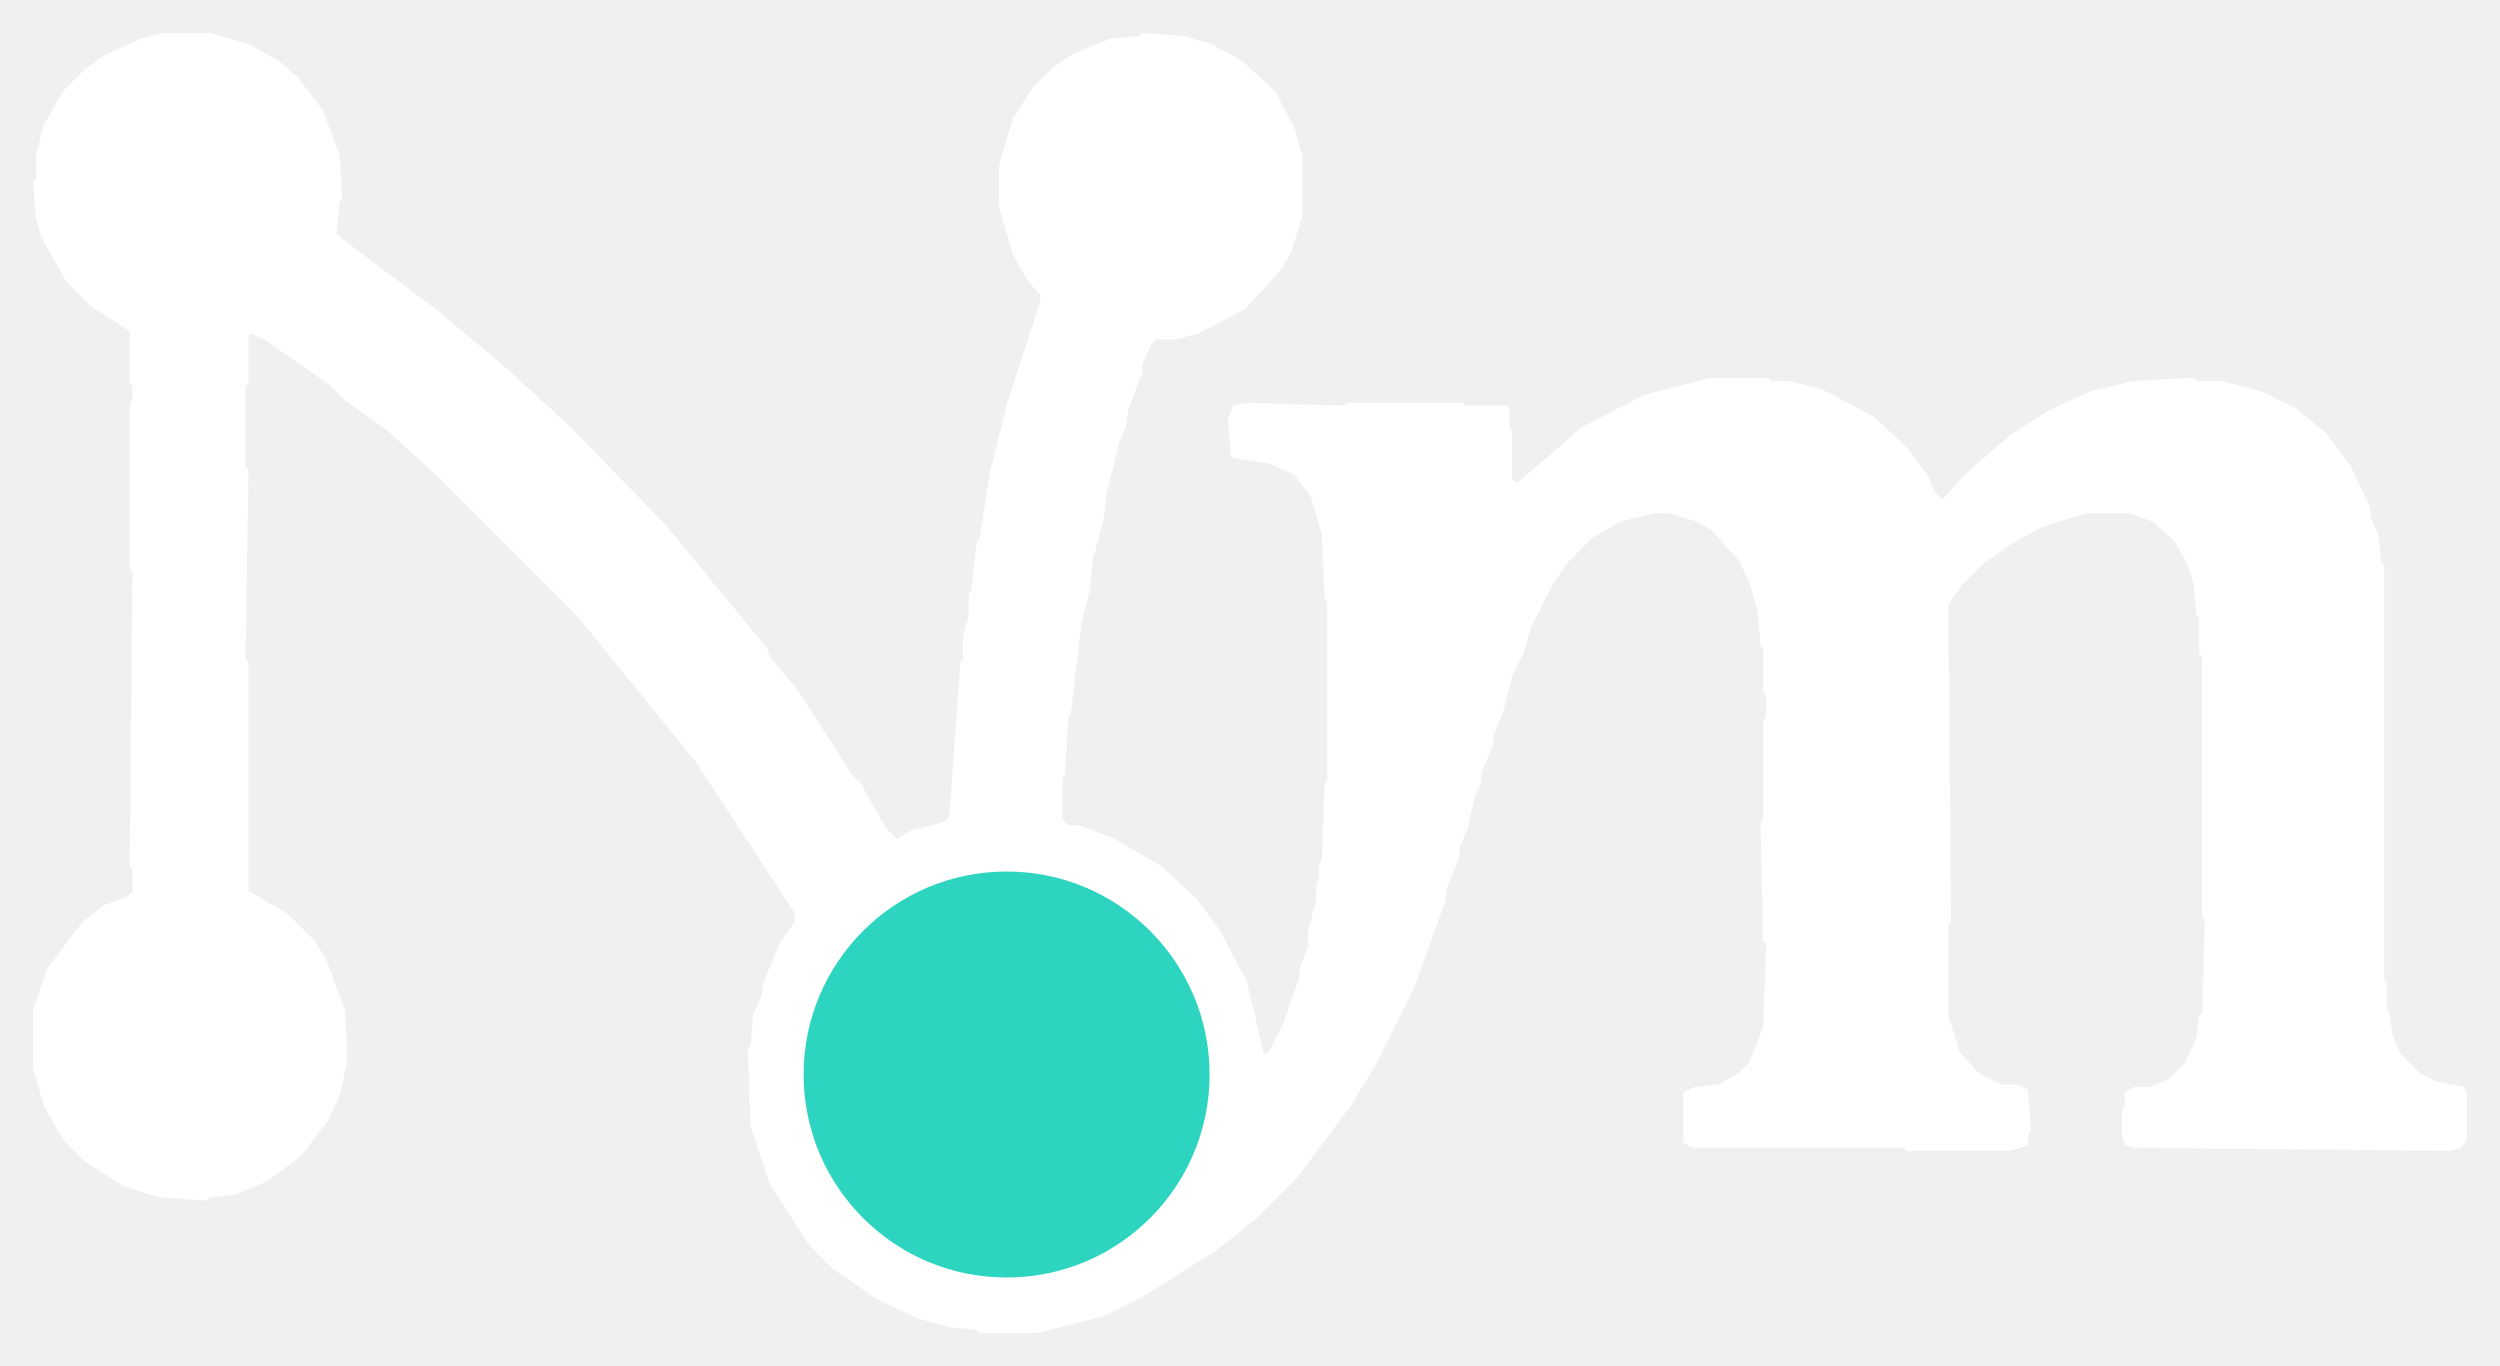
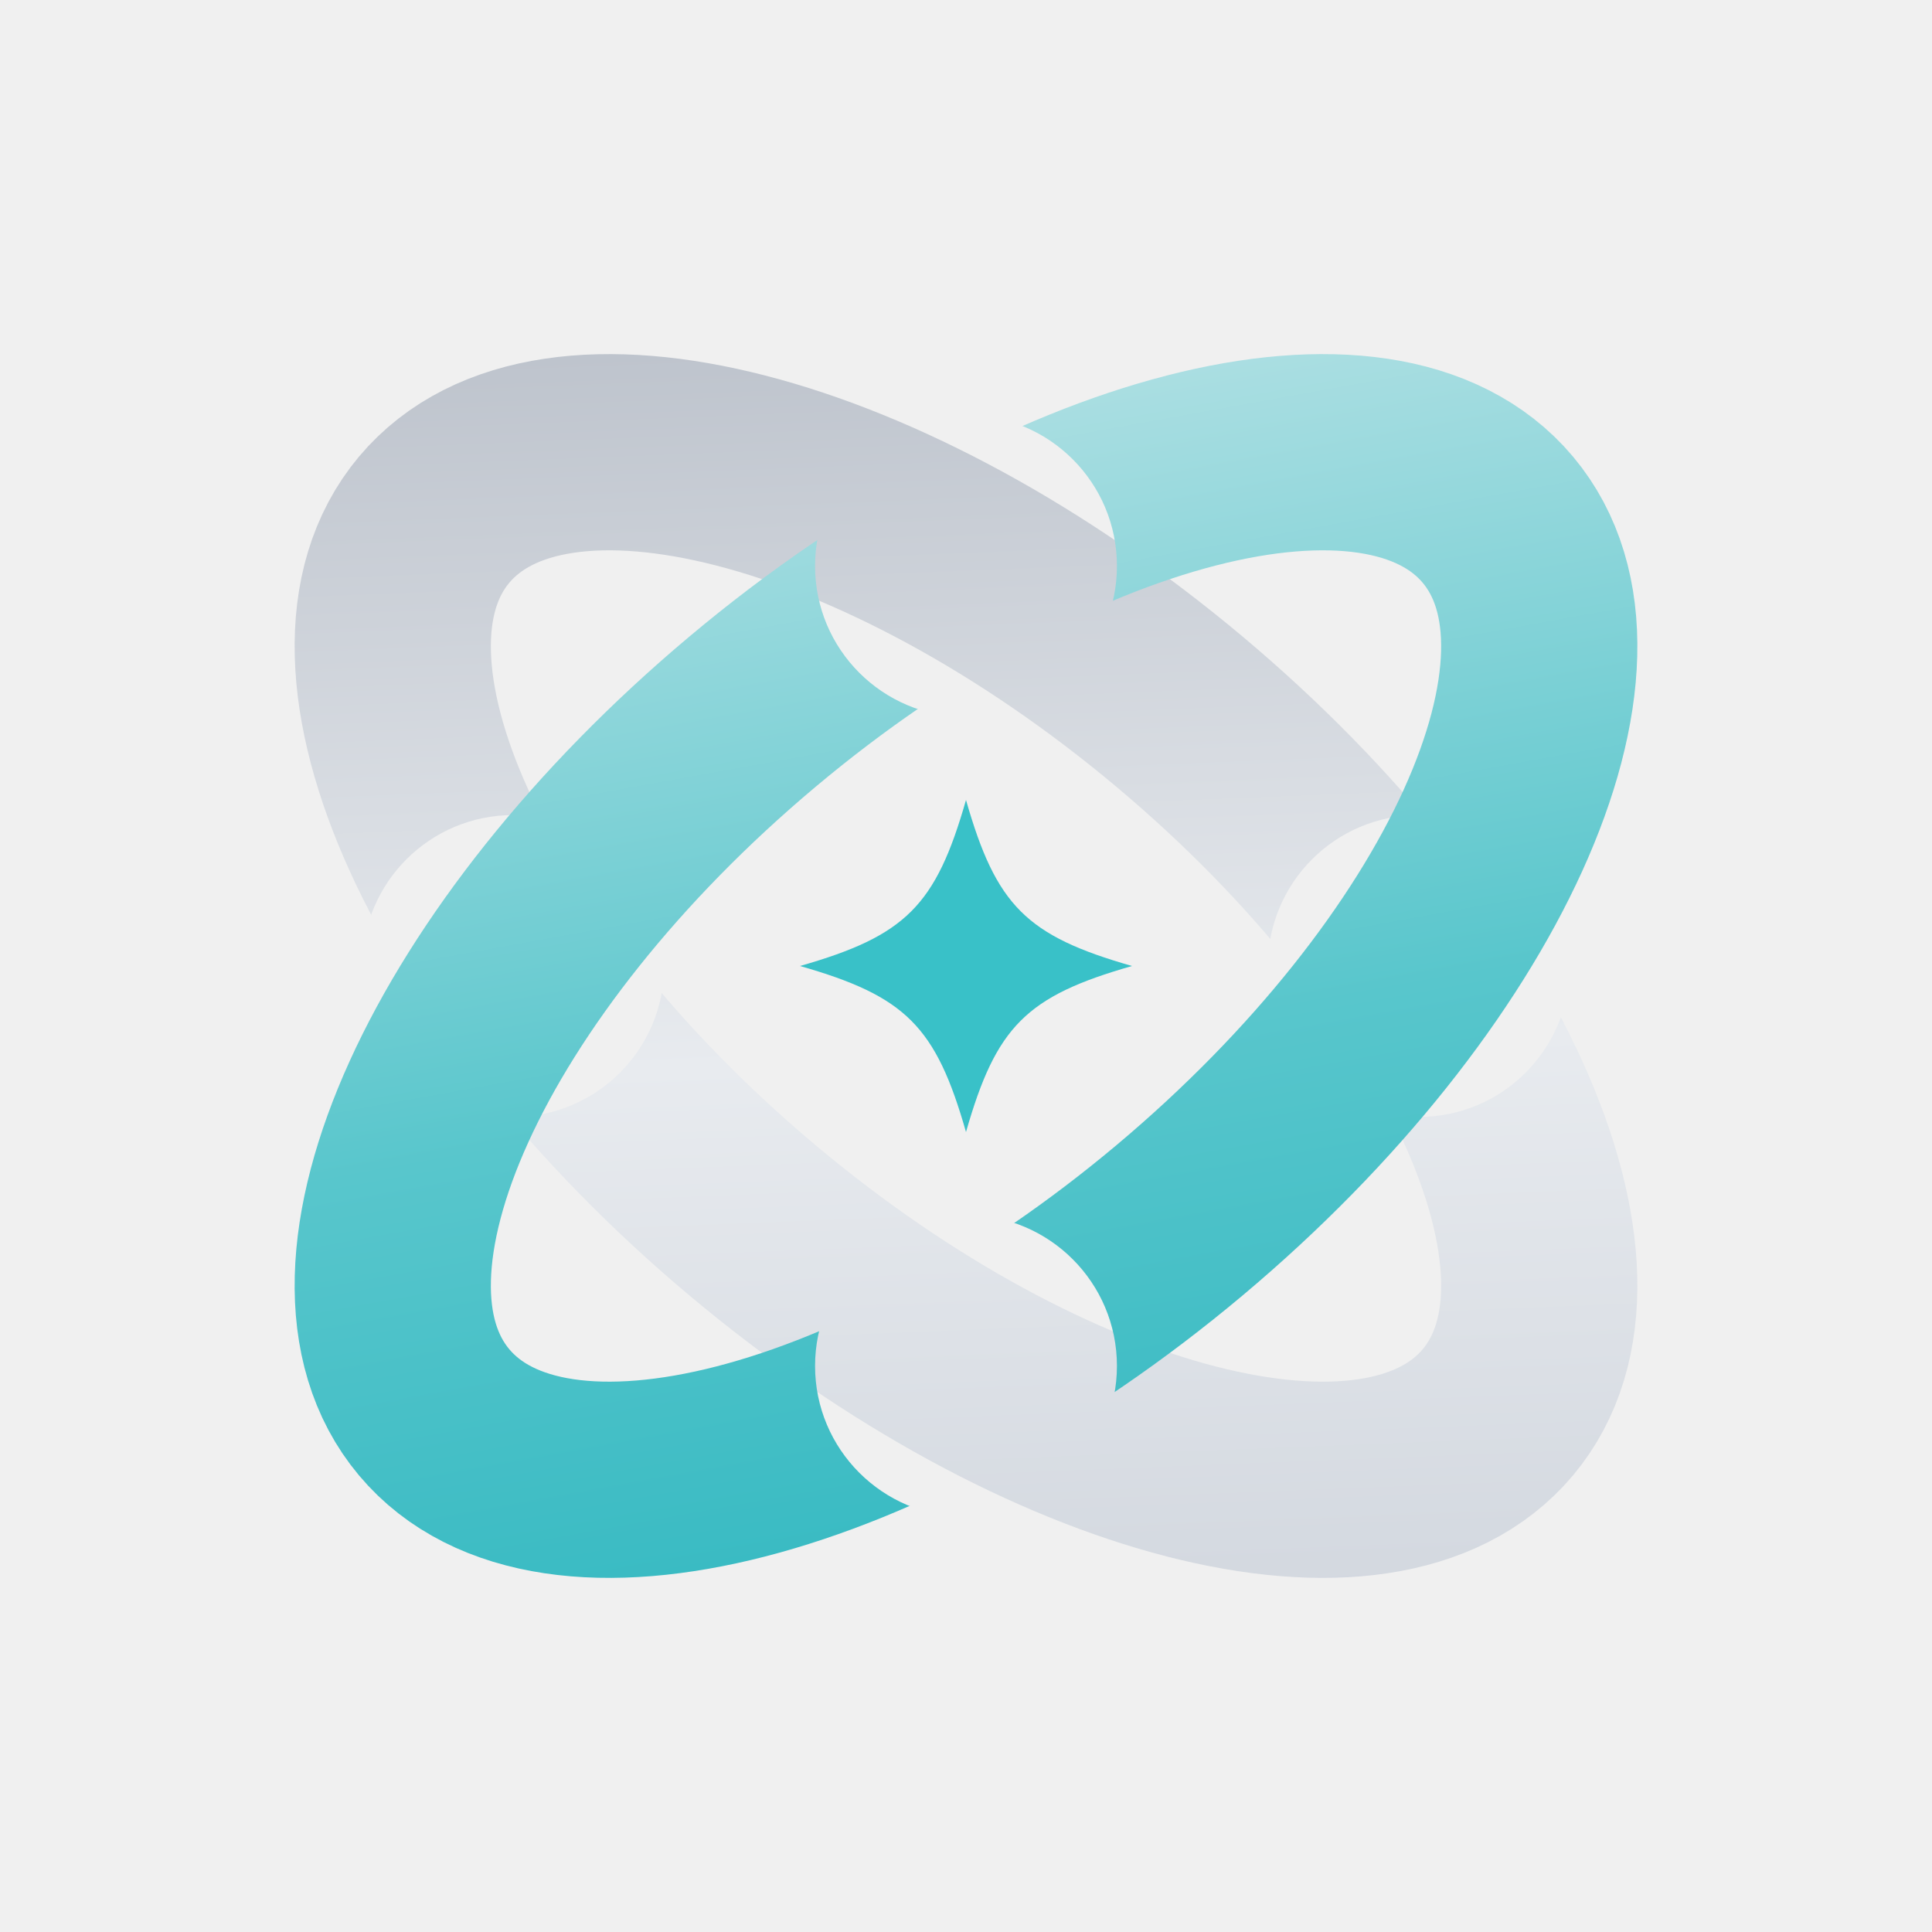
- <svg xmlns="http://www.w3.org/2000/svg" viewBox="0 0 65.89 36.00" fill="none">
-   <path fill="#ffffff" fill-rule="evenodd" d="M1.16 3.27 L0.95 4.07 L0.95 4.73 L0.87 4.80 L0.95 5.75 L1.09 6.25 L1.75 7.42 L2.40 8.07 L3.42 8.73 L3.42 10.11 L3.49 10.18 L3.49 10.55 L3.42 10.62 L3.42 14.98 L3.49 15.05 L3.42 22.84 L3.49 22.91 L3.49 23.49 L3.35 23.64 L2.76 23.85 L2.18 24.29 L1.24 25.53 L0.87 26.62 L0.87 28.15 L1.16 29.16 L1.67 30.04 L2.25 30.62 L3.27 31.27 L4.22 31.56 L5.45 31.64 L5.53 31.56 L6.18 31.49 L7.05 31.13 L7.93 30.47 L8.65 29.53 L8.95 28.87 L9.16 27.93 L9.09 26.62 L8.58 25.24 L8.29 24.80 L7.56 24.07 L6.55 23.49 L6.55 17.45 L6.47 17.38 L6.55 12.36 L6.47 12.29 L6.47 10.18 L6.55 10.11 L6.55 8.87 L6.62 8.80 L6.98 8.95 L8.73 10.18 L9.09 10.55 L10.11 11.27 L11.49 12.51 L15.20 16.22 L18.33 20.07 L20.95 24.07 L20.95 24.29 L20.58 24.80 L20.15 25.82 L20.07 26.25 L19.85 26.76 L19.78 27.56 L19.71 27.64 L19.78 29.67 L20.29 31.20 L21.31 32.80 L21.96 33.45 L23.13 34.25 L24.22 34.76 L25.02 34.98 L25.75 35.05 L25.82 35.13 L27.35 35.13 L29.09 34.69 L30.11 34.18 L32.07 32.95 L33.16 32.07 L34.18 31.05 L35.64 29.09 L36.29 28.00 L37.24 26.11 L38.11 23.71 L38.11 23.49 L38.47 22.55 L38.47 22.33 L38.69 21.82 L38.84 21.09 L39.05 20.58 L39.05 20.36 L39.35 19.64 L39.35 19.42 L39.64 18.69 L39.85 17.82 L40.15 17.24 L40.36 16.51 L40.95 15.35 L41.31 14.84 L41.96 14.18 L42.69 13.75 L43.56 13.53 L44.00 13.53 L44.73 13.75 L45.09 13.96 L45.82 14.76 L46.11 15.35 L46.33 16.15 L46.40 17.02 L46.47 17.09 L46.47 18.25 L46.55 18.33 L46.55 18.91 L46.47 18.98 L46.47 21.60 L46.40 21.67 L46.47 24.80 L46.55 24.87 L46.47 27.05 L46.11 28.00 L45.82 28.29 L45.31 28.58 L44.65 28.65 L44.36 28.80 L44.36 30.11 L44.58 30.25 L50.18 30.25 L50.25 30.33 L52.95 30.33 L53.45 30.18 L53.45 29.89 L53.53 29.82 L53.45 28.73 L53.16 28.58 L52.73 28.58 L52.15 28.29 L51.64 27.71 L51.35 26.76 L51.35 24.36 L51.42 24.29 L51.35 15.93 L51.71 15.42 L52.29 14.84 L53.02 14.33 L53.82 13.89 L54.98 13.53 L56.15 13.53 L56.73 13.75 L57.31 14.25 L57.67 14.91 L57.82 15.42 L57.89 16.22 L57.96 16.29 L57.96 17.24 L58.04 17.31 L58.04 24.15 L58.11 24.22 L58.04 26.69 L57.96 26.76 L57.89 27.35 L57.60 28.00 L57.16 28.44 L56.65 28.65 L56.22 28.65 L56.00 28.80 L56.00 29.16 L55.93 29.24 L55.93 29.96 L56.00 30.18 L56.22 30.25 L64.58 30.33 L64.87 30.25 L65.02 30.04 L65.02 28.87 L64.95 28.65 L64.22 28.51 L63.78 28.29 L63.27 27.78 L63.05 27.27 L62.98 26.69 L62.91 26.62 L62.91 25.89 L62.84 25.82 L62.84 14.91 L62.76 14.84 L62.69 14.11 L62.47 13.60 L62.47 13.38 L61.96 12.29 L61.31 11.42 L60.51 10.76 L59.64 10.33 L58.55 10.04 L57.89 10.04 L57.82 9.96 L56.22 10.04 L55.05 10.33 L53.96 10.84 L52.95 11.49 L51.71 12.58 L51.20 13.16 L50.98 12.95 L50.84 12.58 L50.25 11.78 L49.38 10.98 L48.00 10.25 L47.13 10.04 L46.69 10.04 L46.62 9.96 L45.09 9.96 L43.35 10.40 L41.67 11.27 L40.00 12.73 L39.85 12.65 L39.85 11.35 L39.78 11.27 L39.78 10.76 L39.71 10.69 L38.62 10.69 L38.55 10.62 L35.49 10.62 L35.42 10.69 L32.80 10.62 L32.51 10.69 L32.36 11.05 L32.44 12.00 L32.51 12.07 L33.45 12.22 L34.11 12.51 L34.55 13.09 L34.84 14.11 L34.91 15.78 L34.98 15.85 L34.98 20.58 L34.91 20.65 L34.84 22.69 L34.76 22.76 L34.76 23.20 L34.69 23.27 L34.69 23.71 L34.47 24.58 L34.47 24.95 L34.25 25.53 L34.25 25.75 L33.82 26.98 L33.45 27.71 L33.31 27.78 L32.87 25.89 L32.15 24.51 L31.49 23.64 L30.62 22.84 L29.38 22.11 L28.44 21.75 L28.15 21.75 L28.00 21.60 L28.00 20.51 L28.07 20.44 L28.15 18.91 L28.22 18.84 L28.51 16.36 L28.73 15.56 L28.80 14.76 L29.09 13.67 L29.16 13.02 L29.53 11.56 L29.67 11.27 L29.75 10.76 L30.11 9.82 L30.11 9.60 L30.33 9.09 L30.47 8.95 L30.98 8.95 L31.56 8.80 L32.80 8.15 L33.75 7.13 L34.04 6.62 L34.33 5.67 L34.33 4.15 L34.11 3.35 L33.60 2.40 L32.73 1.60 L31.93 1.16 L31.20 0.95 L30.11 0.87 L30.04 0.95 L29.24 1.02 L28.22 1.45 L27.71 1.82 L27.20 2.33 L26.69 3.13 L26.33 4.36 L26.33 5.45 L26.69 6.69 L27.05 7.35 L27.42 7.78 L27.42 7.93 L26.55 10.62 L26.11 12.36 L25.82 14.18 L25.75 14.25 L25.60 15.56 L25.53 15.64 L25.53 16.22 L25.38 16.80 L25.38 17.38 L25.31 17.45 L25.02 21.53 L24.87 21.67 L24.00 21.89 L23.64 22.11 L23.35 21.82 L22.69 20.65 L22.47 20.44 L21.02 18.18 L20.29 17.31 L20.22 17.09 L17.53 13.82 L14.98 11.20 L13.31 9.67 L11.49 8.15 L8.87 6.18 L8.95 5.31 L9.02 5.24 L8.95 4.07 L8.51 2.91 L7.85 2.04 L7.35 1.60 L6.55 1.16 L5.53 0.87 L4.29 0.87 L3.71 1.02 L2.76 1.45 L2.25 1.82 L1.67 2.40 Z" />
-   <circle cx="26.53" cy="28.32" r="5.35" fill="#2dd4bf" />
+ <svg xmlns="http://www.w3.org/2000/svg" viewBox="0 0 128 128" fill="none">
+   <defs>
+     <linearGradient id="silver" x1="24" y1="20" x2="104" y2="108" gradientUnits="userSpaceOnUse">
+       <stop stop-color="#aeb5c0" />
+       <stop offset="0.55" stop-color="#e8ebef" />
+       <stop offset="1" stop-color="#c9cfd8" />
+     </linearGradient>
+     <linearGradient id="aqua" x1="88" y1="24" x2="40" y2="108" gradientUnits="userSpaceOnUse">
+       <stop stop-color="#bee4e7" />
+       <stop offset="0.55" stop-color="#58c6cc" />
+       <stop offset="1" stop-color="#2cb6bf" />
+     </linearGradient>
+     <mask id="teal-crossings" maskUnits="userSpaceOnUse" x="0" y="0" width="128" height="128">
+       <path fill="#fff" d="M0 0h128v128H0z" />
+       <circle cx="34" cy="64" r="10" fill="#000" />
+       <circle cx="94" cy="64" r="10" fill="#000" />
+     </mask>
+     <mask id="violet-crossings" maskUnits="userSpaceOnUse" x="0" y="0" width="128" height="128">
+       <path fill="#fff" d="M0 0h128v128H0z" />
+       <circle cx="64" cy="37.5" r="10" fill="#000" />
+       <circle cx="64" cy="90.5" r="10" fill="#000" />
+     </mask>
+   </defs>
+   <g mask="url(#teal-crossings)">
+     <ellipse cx="64" cy="64" rx="46" ry="22" transform="rotate(40 64 64)" stroke="url(#silver)" stroke-width="13" />
+   </g>
+   <g mask="url(#violet-crossings)">
+     <ellipse cx="64" cy="64" rx="46" ry="22" transform="rotate(-40 64 64)" stroke="url(#aqua)" stroke-width="13" />
+   </g>
+   <path d="M64 53C66 60 68 62 75 64C68 66 66 68 64 75C62 68 60 66 53 64C60 62 62 60 64 53Z" fill="#39c1c8" />
</svg>
